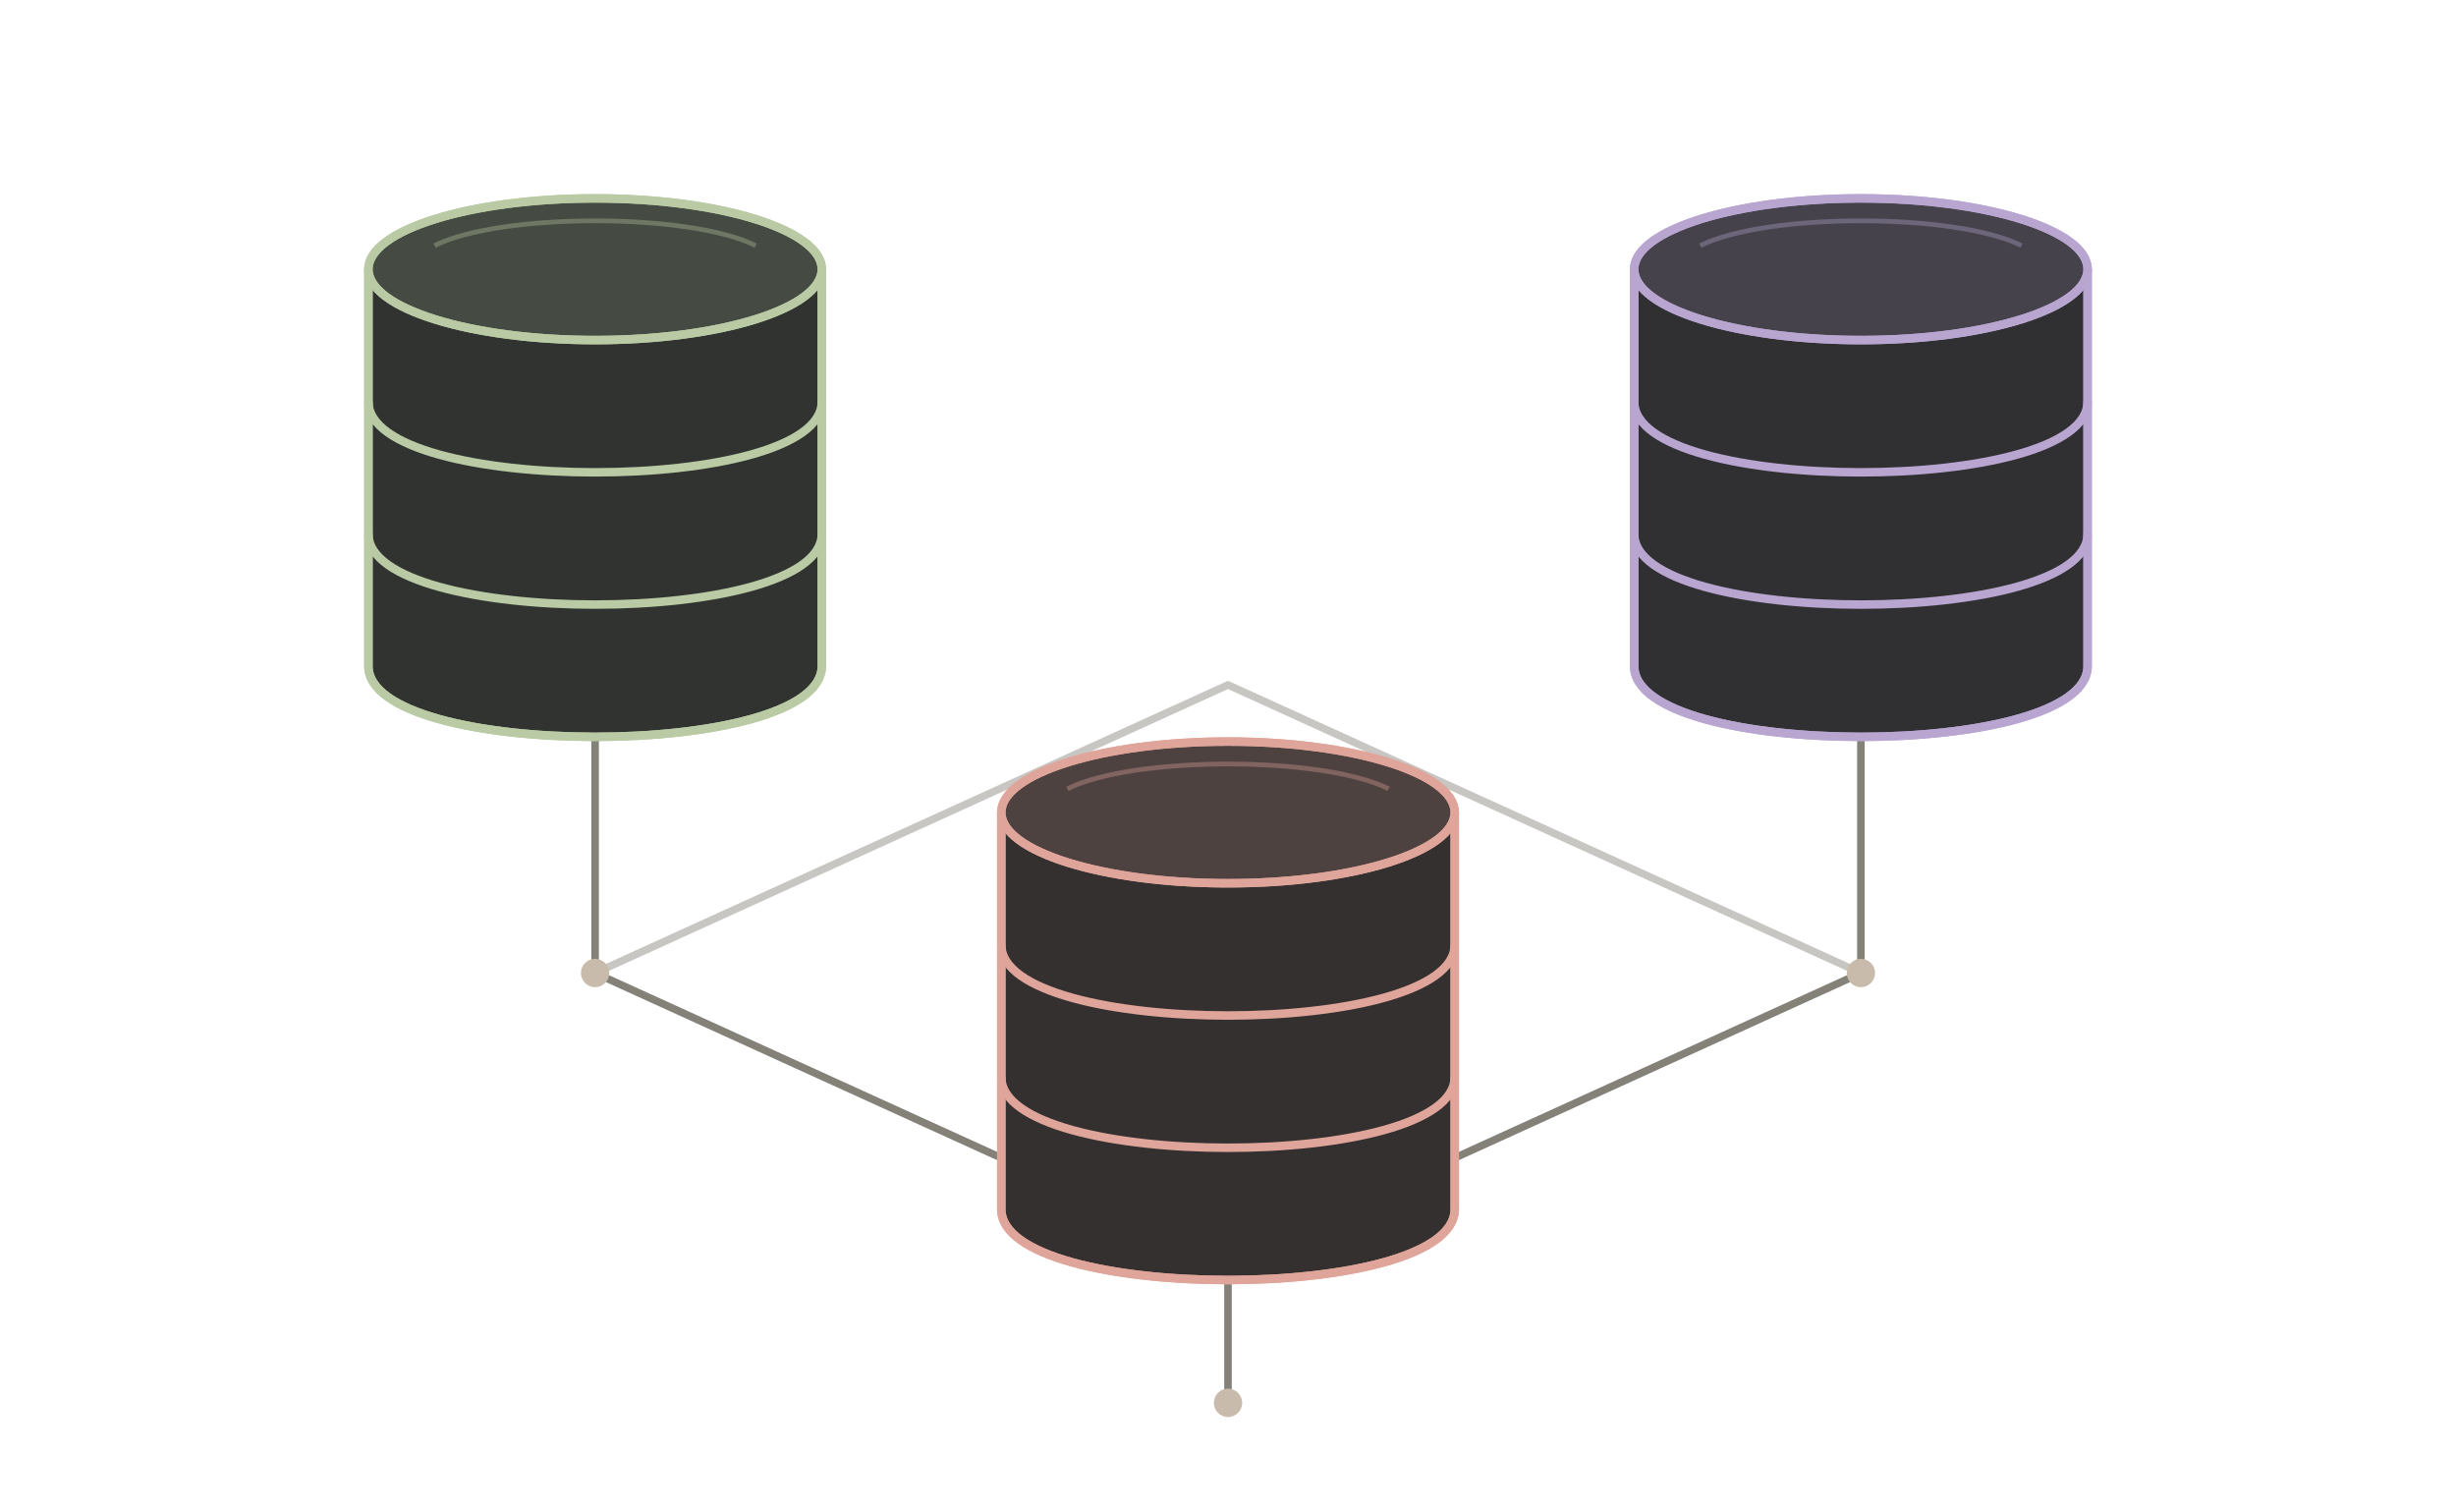
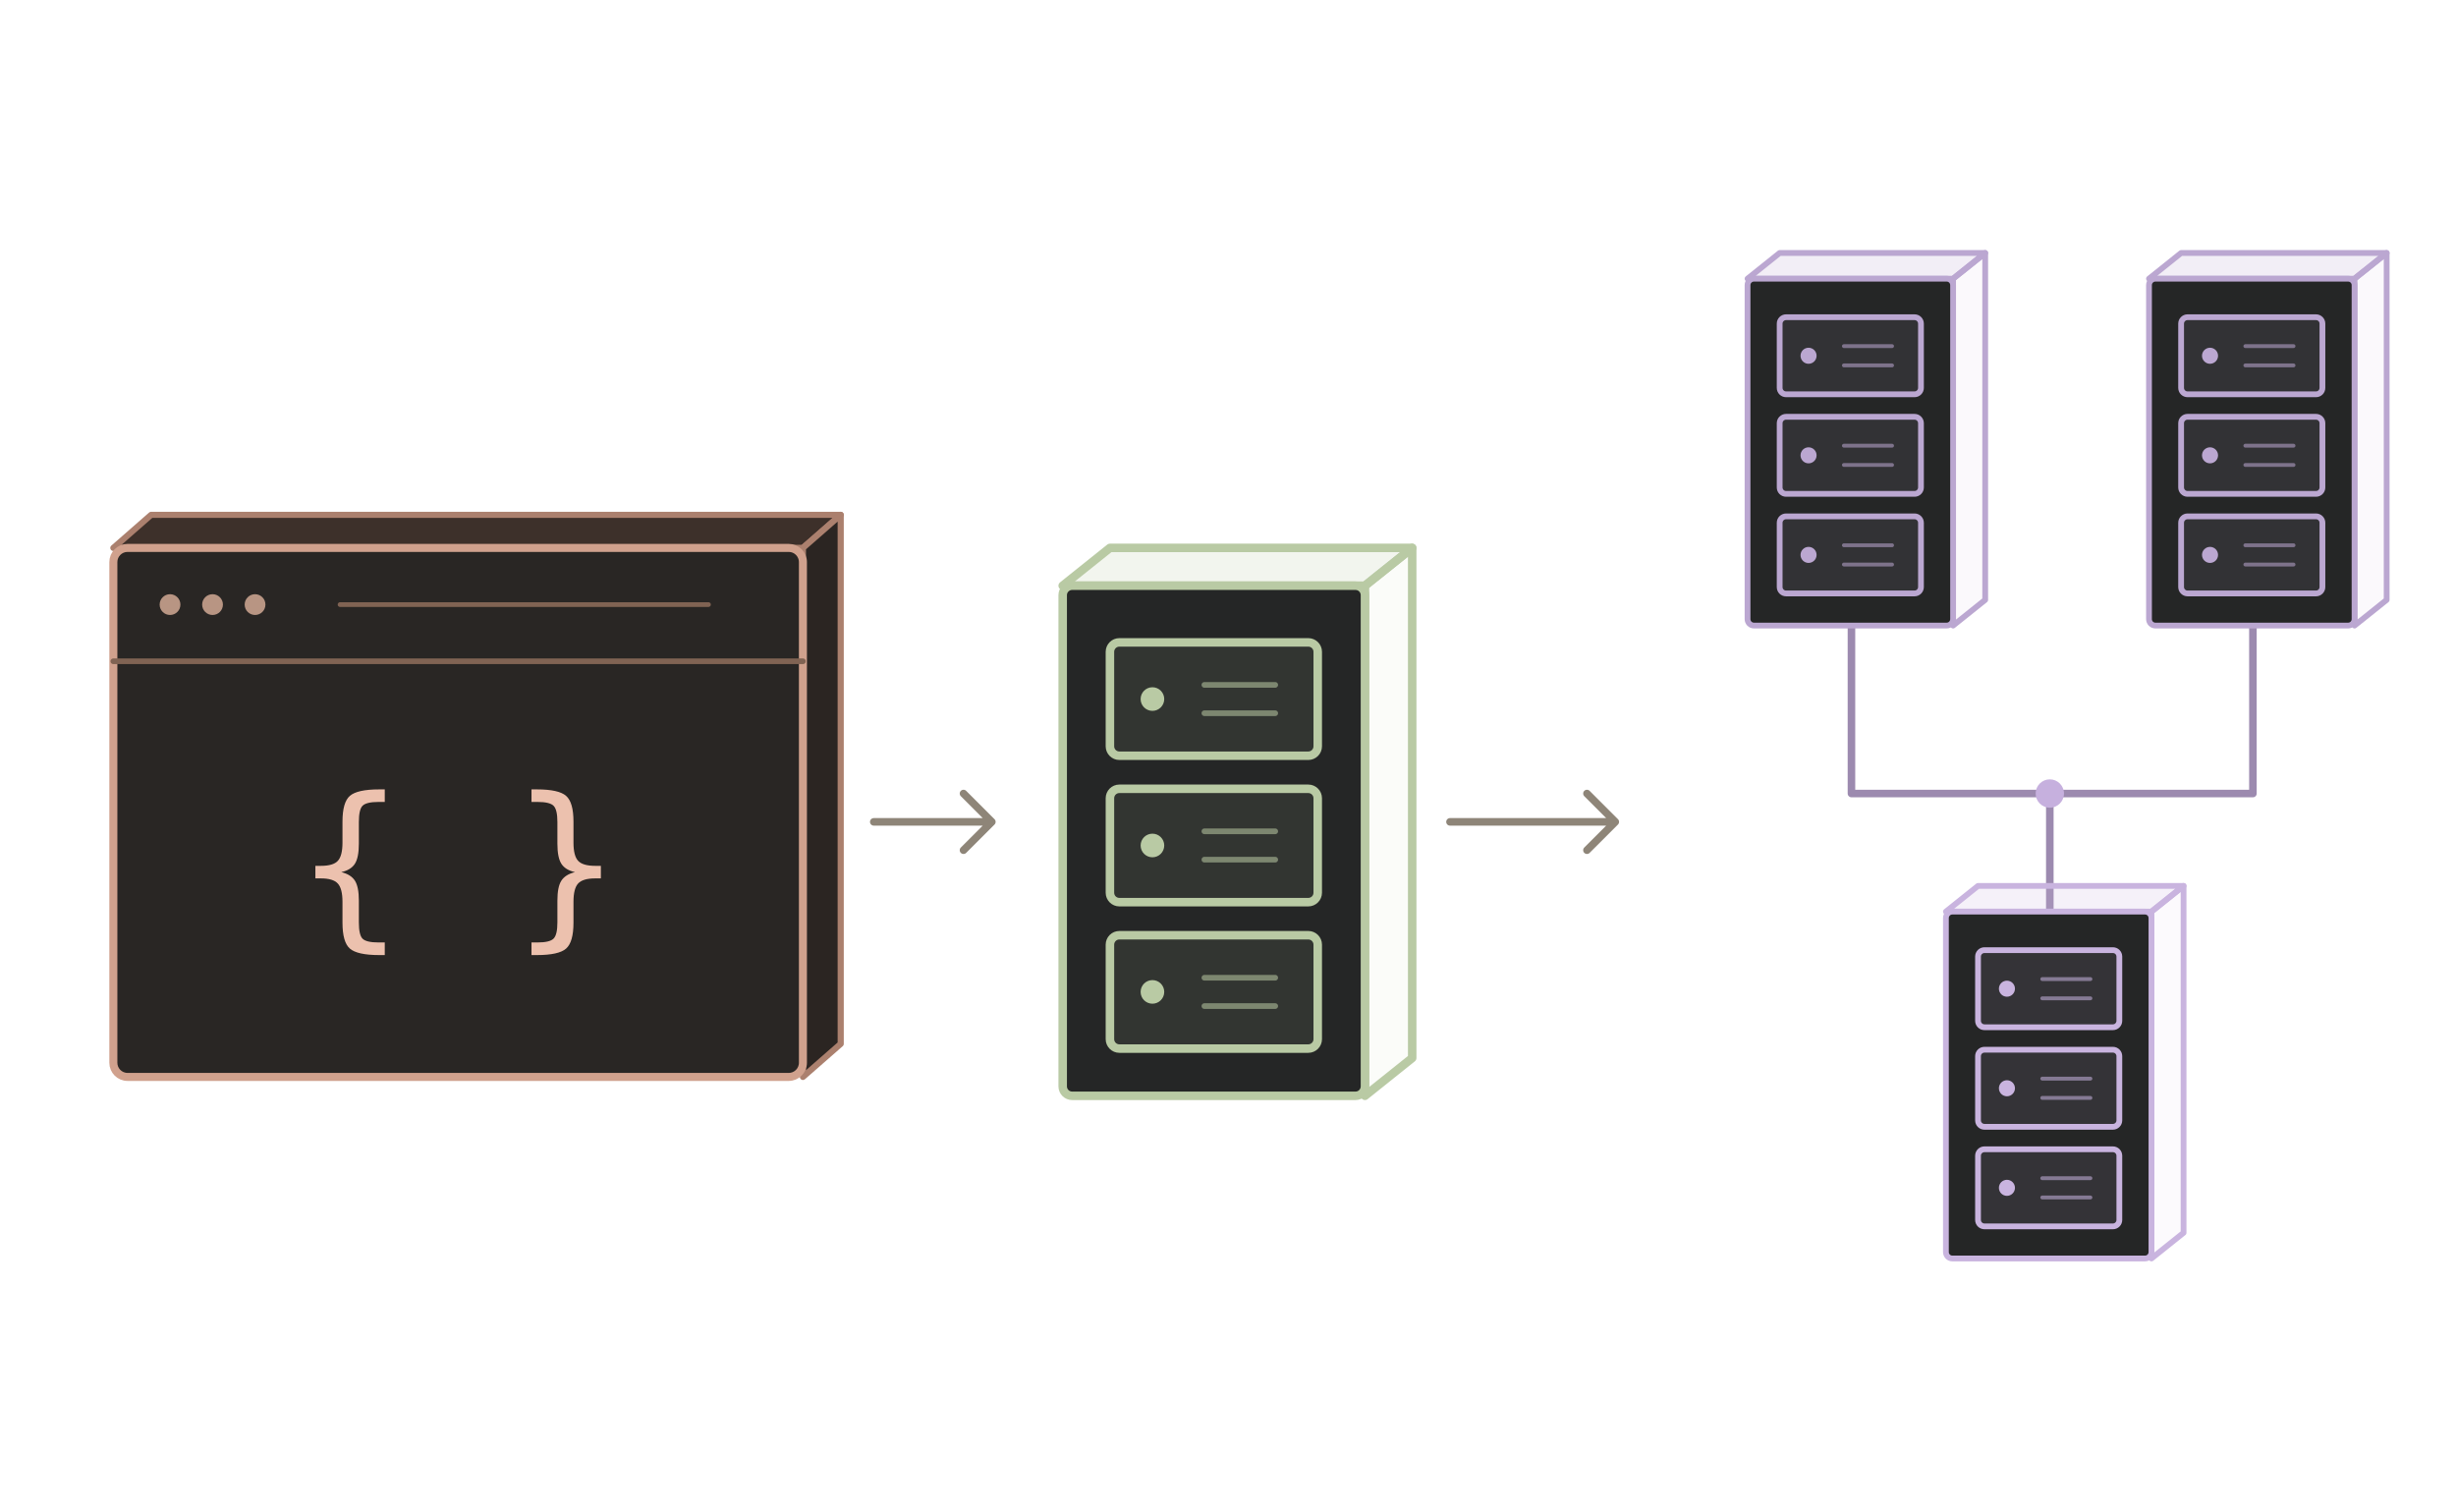
<svg xmlns="http://www.w3.org/2000/svg" viewBox="0 0 520 320" fill="none">
  <defs>
-     <g id="scale-database" stroke="currentColor" stroke-width="1.8" stroke-linejoin="round">
-       <path d="M-48 0v84c0 20 96 20 96 0V0" fill="#252626" />
-       <path d="M-48 0v84c0 20 96 20 96 0V0" fill="currentColor" fill-opacity=".08" />
-       <path d="M-48 28c0 20 96 20 96 0M-48 56c0 20 96 20 96 0" />
-       <ellipse rx="48" ry="15" fill="#252626" />
-       <ellipse rx="48" ry="15" fill="currentColor" fill-opacity=".22" />
-       <path d="M-34-5c14-7 54-7 68 0" stroke-opacity=".35" stroke-width="1" />
+     <g id="deployment-server" stroke="currentColor" stroke-width="1.8" stroke-linejoin="round">
+       <path d="M0 0 10-8h64L64 0Z" fill="currentColor" fill-opacity=".19" />
+       <path d="m64 0 10-8v108l-10 8Z" fill="currentColor" fill-opacity=".07" />
+       <rect width="64" height="108" rx="2" fill="#252626" />
+       <g fill="currentColor" fill-opacity=".09">
+         <rect x="10" y="12" width="44" height="24" rx="2" />
+         <rect x="10" y="43" width="44" height="24" rx="2" />
+         <rect x="10" y="74" width="44" height="24" rx="2" />
+       </g>
+       <g fill="currentColor" stroke="none">
+         <circle cx="19" cy="24" r="2.5" />
+         <circle cx="19" cy="55" r="2.5" />
+         <circle cx="19" cy="86" r="2.5" />
+       </g>
+       <path d="M30 21h15m-15 6h15m-15 25h15m-15 6h15m-15 25h15m-15 6h15" stroke-width="1.2" stroke-opacity=".55" />
    </g>
  </defs>
-   <g stroke="#838178" stroke-width="1.6" stroke-linecap="round" stroke-linejoin="round">
-     <path d="M126 150v56l134 61 134-61v-56" />
-     <path d="M260 267v30" />
-     <path d="m126 206 134-61 134 61" stroke-opacity=".45" />
-   </g>
-   <g fill="#c9bbab">
-     <circle cx="126" cy="206" r="3" />
-     <circle cx="394" cy="206" r="3" />
-     <circle cx="260" cy="297" r="3" />
-   </g>
-   <g color="#b9caa4" transform="translate(126 57)">
-     <use href="#scale-database" />
-   </g>
-   <g color="#b8a6d0" transform="translate(394 57)">
-     <use href="#scale-database" />
-   </g>
-   <g color="#dfa59a" transform="translate(260 172)">
-     <use href="#scale-database" />
+   <g stroke-linejoin="round" stroke-linecap="round">
+     <g stroke="#8e8578" stroke-width="1.6">
+       <path d="M185 174h25m-6-6 6 6-6 6" />
+       <path d="M307 174h35m-6-6 6 6-6 6" />
+     </g>
+     <path d="m24 116 8-7h146l-8 7Z" fill="#3d302a" stroke="#ab806e" stroke-width="1.3" />
+     <path d="m170 116 8-7v112l-8 7Z" fill="#2b2522" stroke="#ab806e" stroke-width="1.3" />
+     <rect x="24" y="116" width="146" height="112" rx="3" fill="#292624" stroke="#d0a18d" stroke-width="1.7" />
+     <path d="M24 140h146" stroke="#806353" stroke-width="1.2" />
+     <g fill="#b89583">
+       <circle cx="36" cy="128" r="2.2" />
+       <circle cx="45" cy="128" r="2.2" />
+       <circle cx="54" cy="128" r="2.2" />
+     </g>
+     <path d="M72 128h78" stroke="#806353" stroke-width="1" />
+     <text x="97" y="196" fill="#ecc1ae" font-family="ui-monospace, SFMono-Regular, Consolas, monospace" font-size="38" text-anchor="middle">{ }</text>
+     <g color="#b9caa4" transform="translate(225 124)">
+       <use href="#deployment-server" />
+     </g>
+     <path d="M392 130v38h85v-38M434 168v25" stroke="#9c8aaf" stroke-width="1.6" />
+     <circle cx="434" cy="168" r="3" fill="#c6b0de" />
+     <g color="#bba7d1" transform="translate(370 59) scale(.68)">
+       <use href="#deployment-server" />
+     </g>
+     <g color="#bba7d1" transform="translate(455 59) scale(.68)">
+       <use href="#deployment-server" />
+     </g>
+     <g color="#c9b4df" transform="translate(412 193) scale(.68)">
+       <use href="#deployment-server" />
+     </g>
  </g>
</svg>
